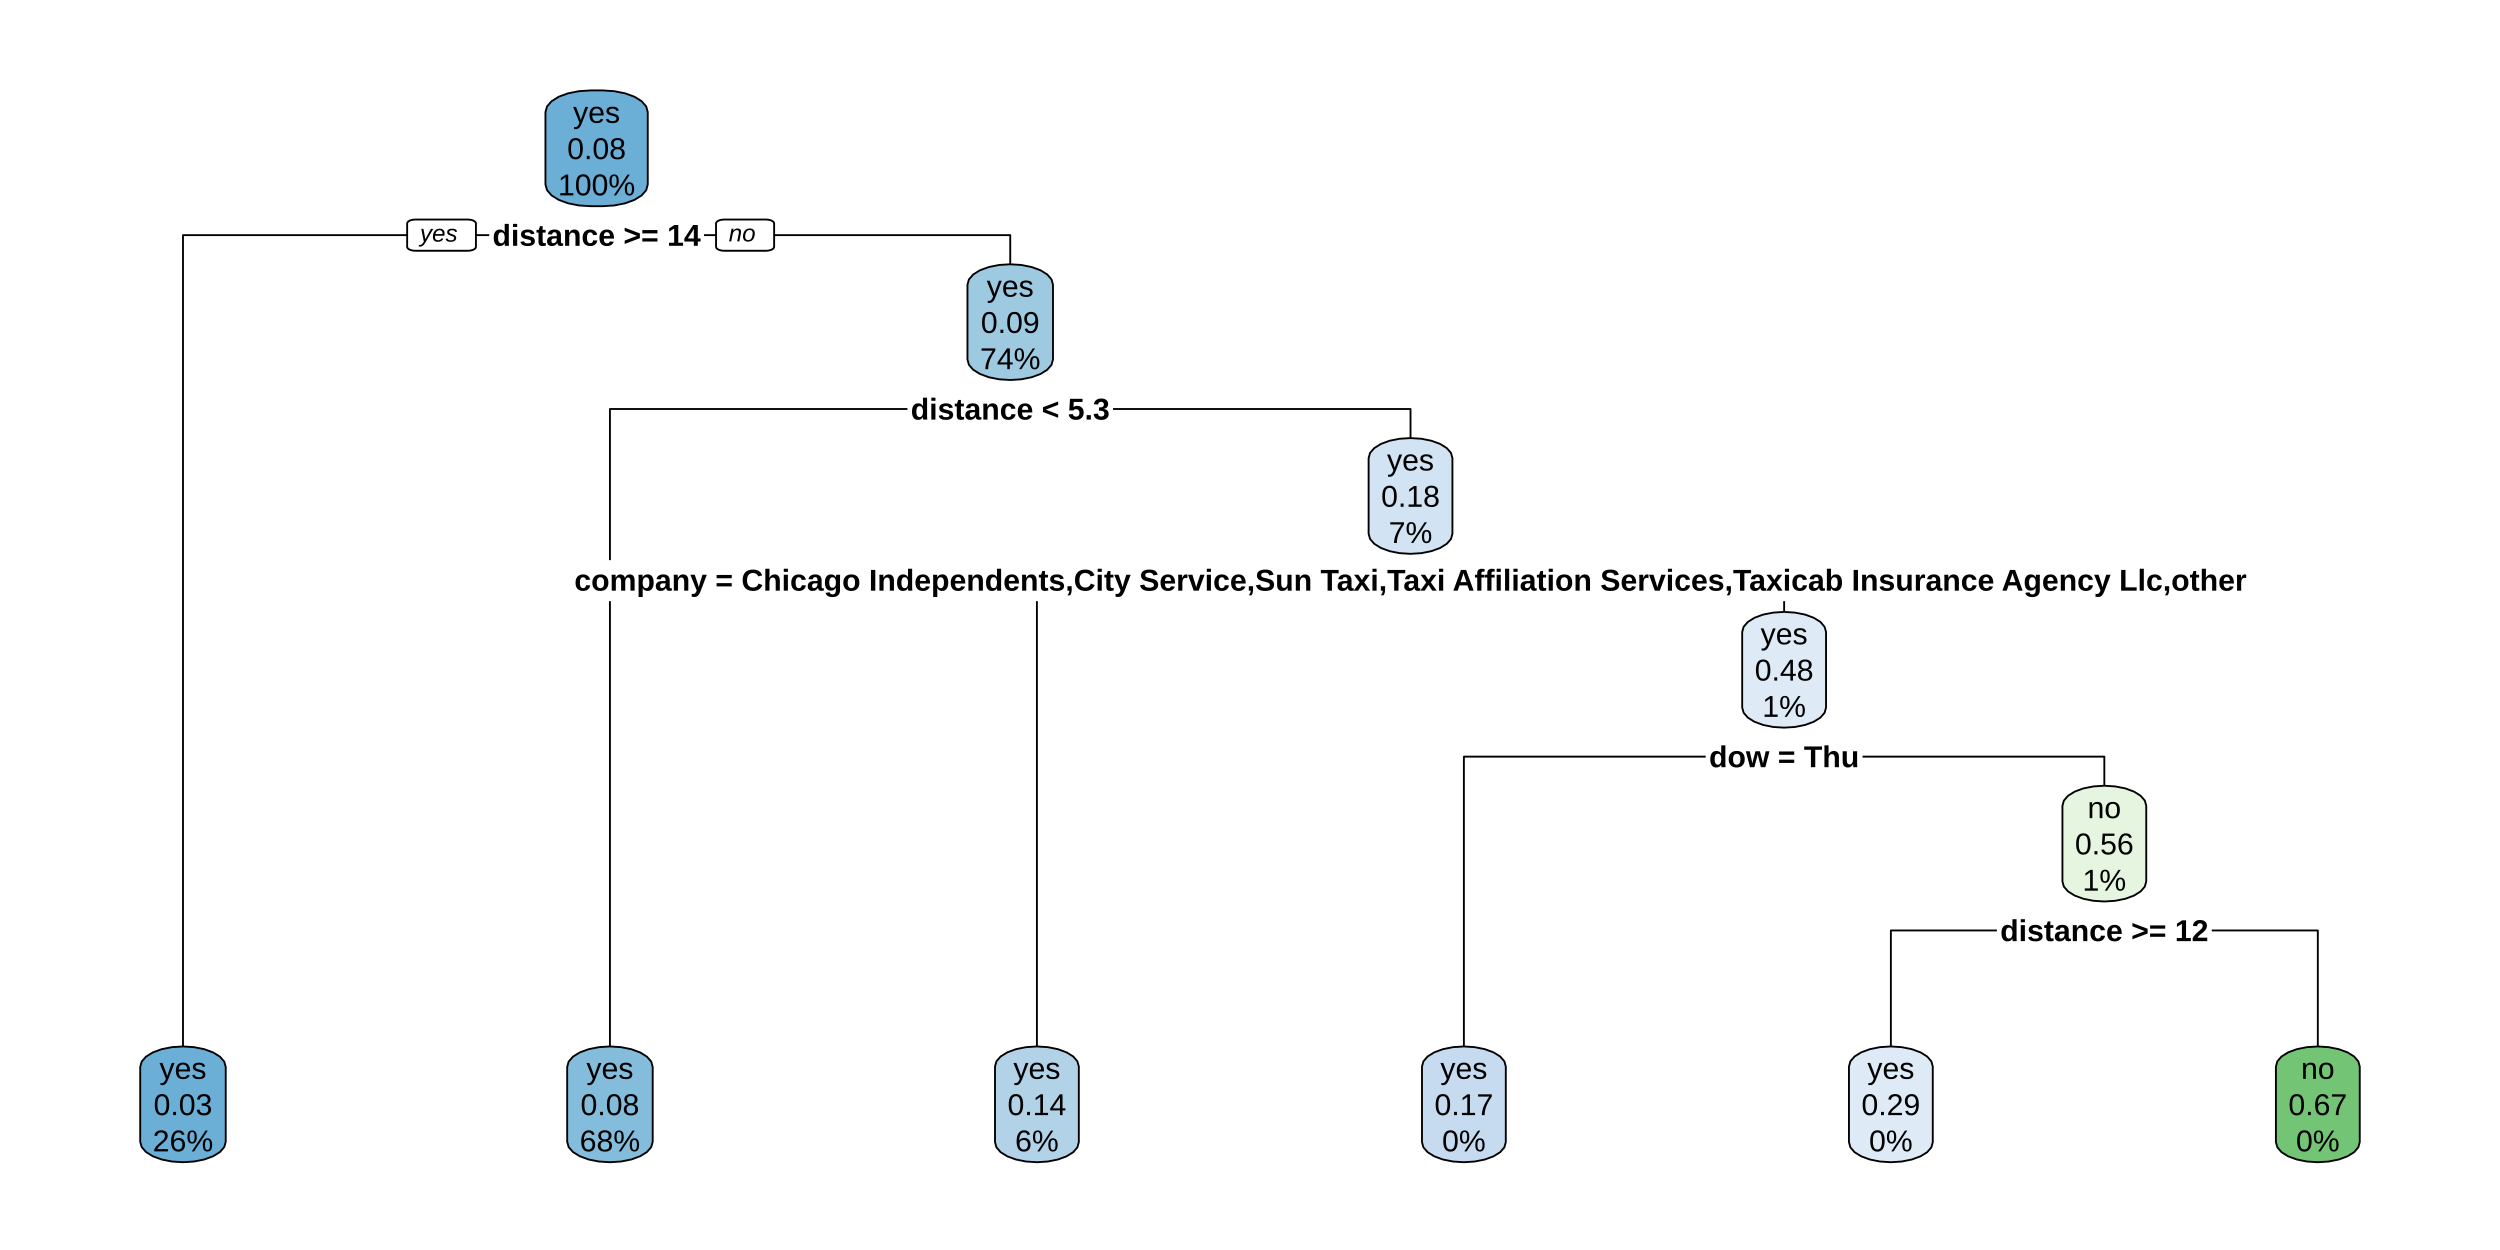
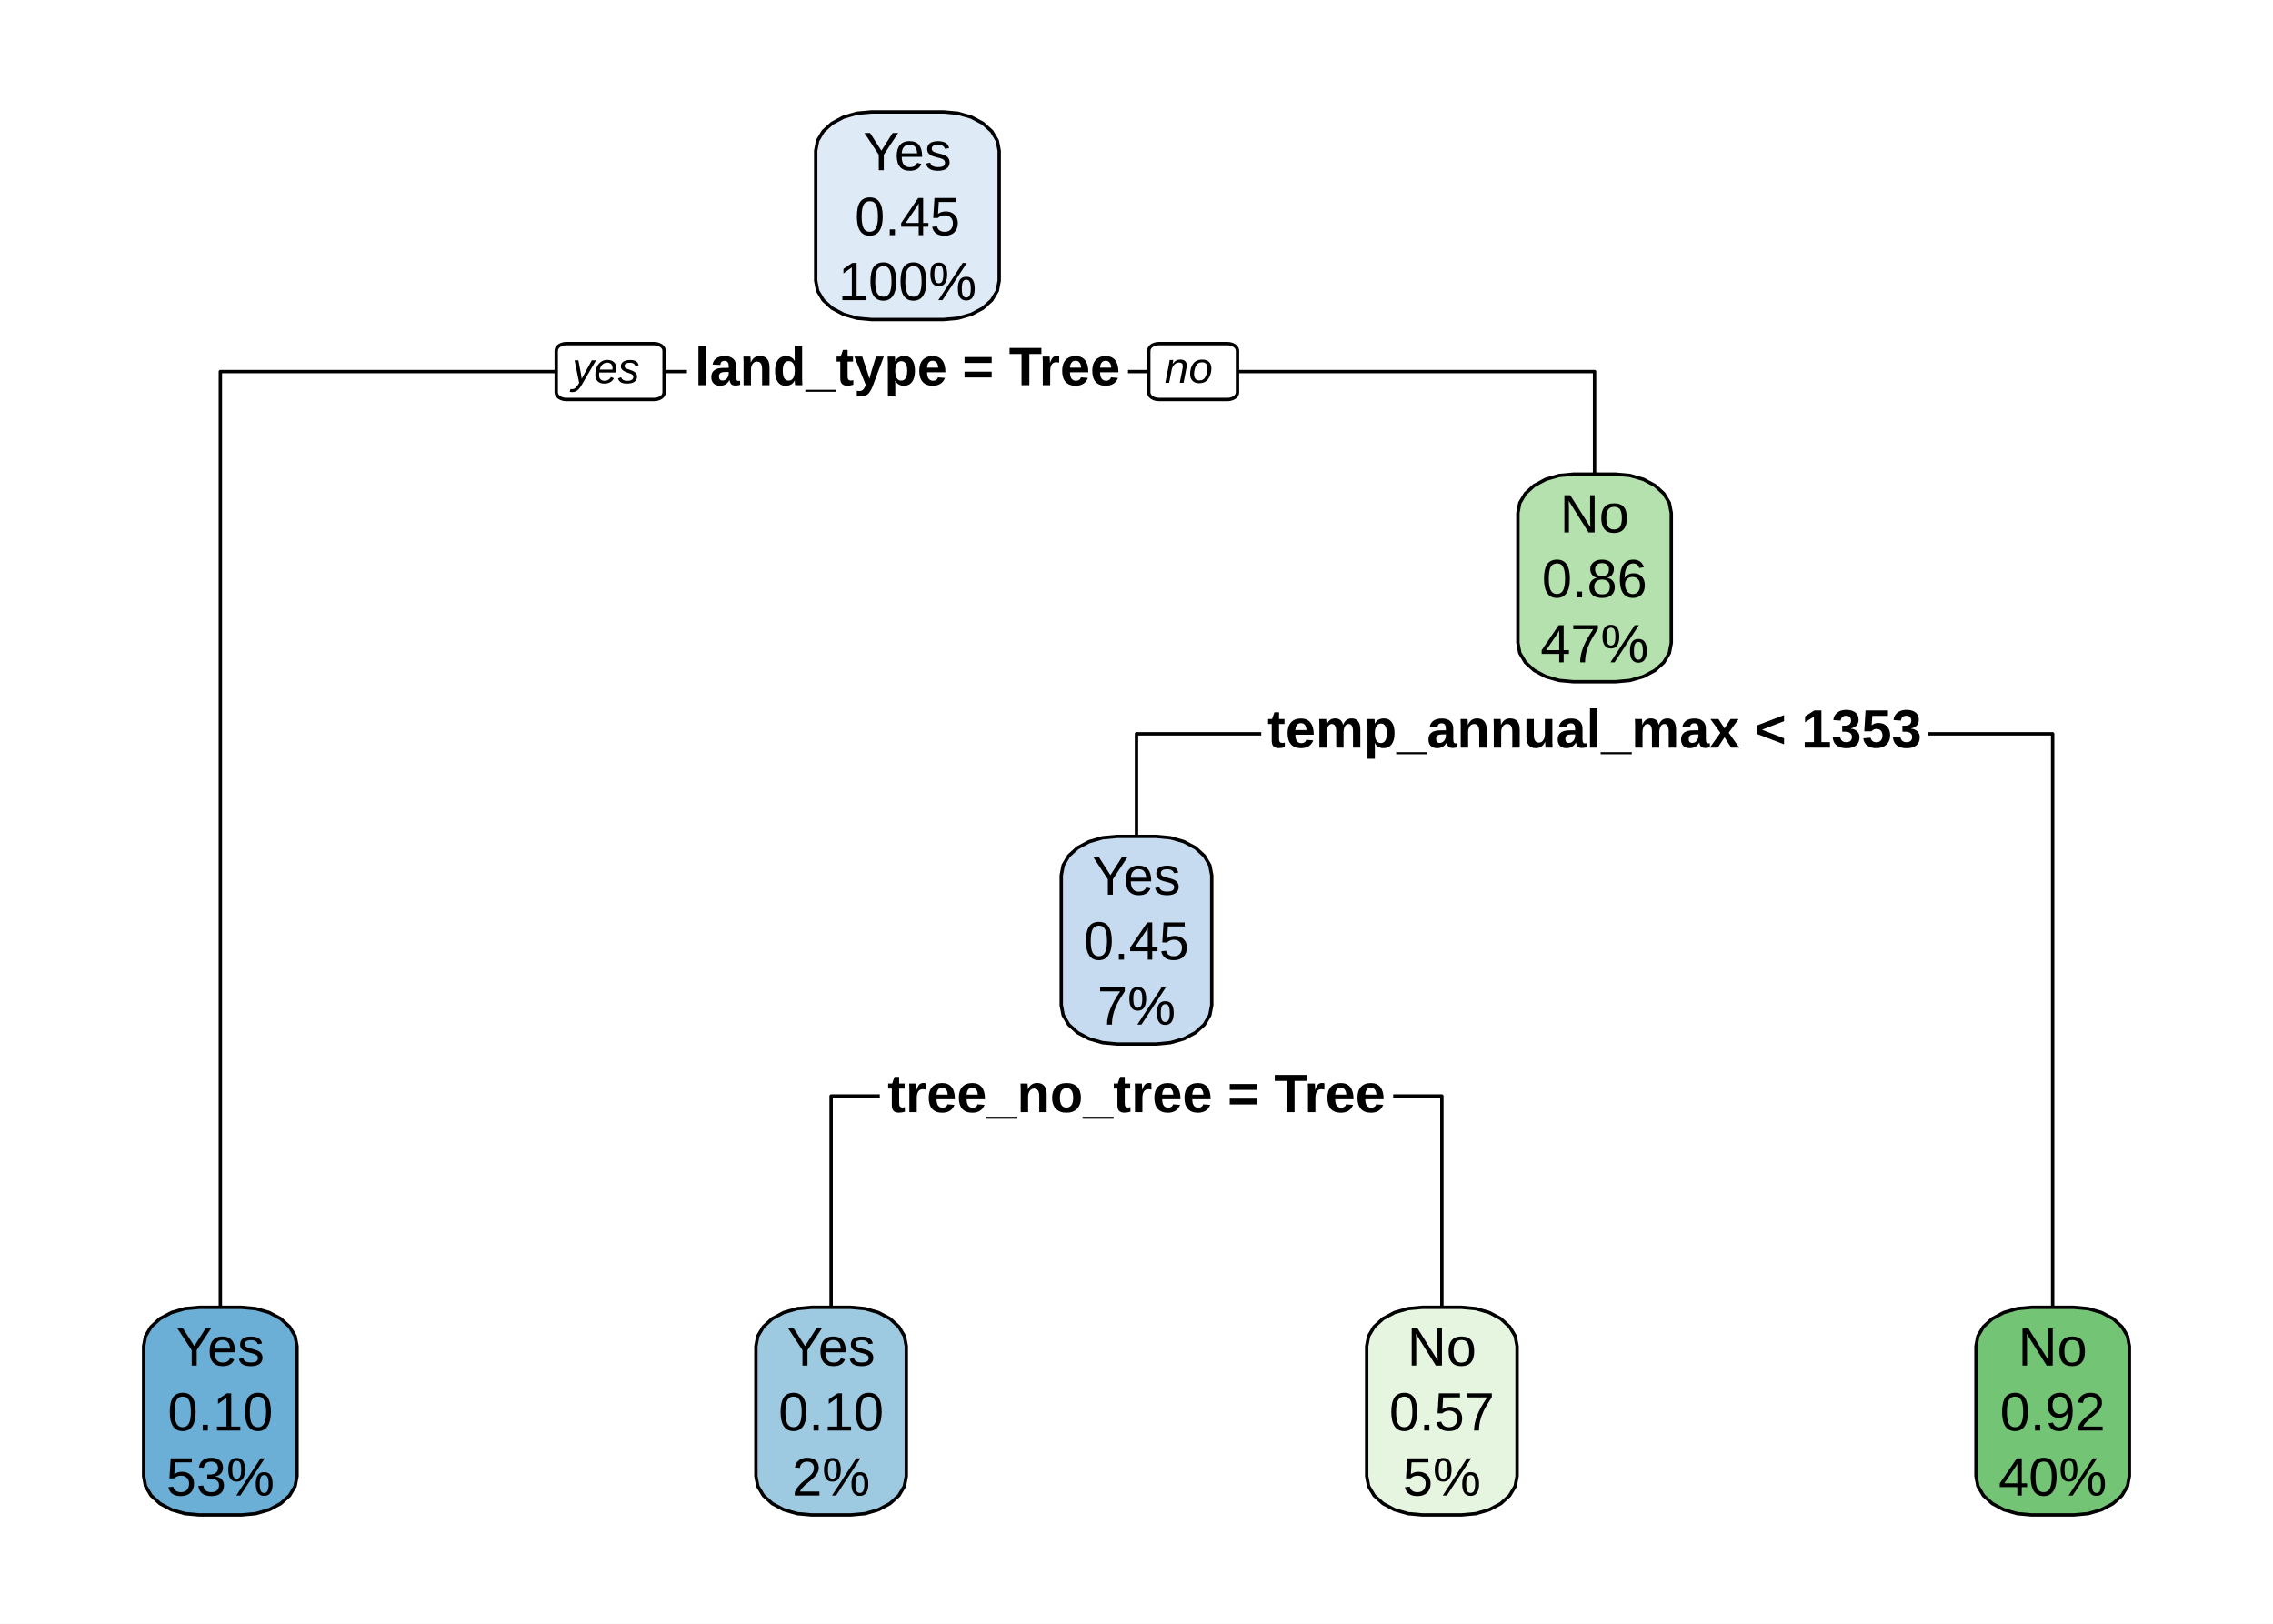
- <svg xmlns="http://www.w3.org/2000/svg" class="svglite" width="720.00pt" height="360.00pt" viewBox="0 0 720.00 360.00">
+ <svg xmlns="http://www.w3.org/2000/svg" class="svglite" width="504.00pt" height="360.00pt" viewBox="0 0 504.00 360.00">
  <defs>
    <style type="text/css">
    .svglite line, .svglite polyline, .svglite polygon, .svglite path, .svglite rect, .svglite circle {
      fill: none;
      stroke: #000000;
      stroke-linecap: round;
      stroke-linejoin: round;
      stroke-miterlimit: 10.00;
    }
    .svglite text {
      white-space: pre;
    }
  </style>
  </defs>
  <rect width="100%" height="100%" style="stroke: none; fill: #FFFFFF;" />
  <defs>
-     <clipPath id="cpMC4wMHw3MjAuMDB8MC4wMHwzNjAuMDA=">
-       <rect x="0.00" y="0.00" width="720.00" height="360.00" />
+     <clipPath id="cpMC4wMHw1MDQuMDB8MC4wMHwzNjAuMDA=">
+       <rect x="0.00" y="0.00" width="504.00" height="360.00" />
    </clipPath>
  </defs>
-   <g clip-path="url(#cpMC4wMHw3MjAuMDB8MC4wMHwzNjAuMDA=)">
-     <polyline points="52.70,301.38 52.70,67.72 171.82,67.72 " style="stroke-width: 0.54; stroke-linecap: butt;" />
-     <polyline points="290.95,76.11 290.95,67.72 171.82,67.72 " style="stroke-width: 0.54; stroke-linecap: butt;" />
-     <polyline points="175.66,301.38 175.66,117.79 290.95,117.79 " style="stroke-width: 0.54; stroke-linecap: butt;" />
-     <polyline points="406.23,126.17 406.23,117.79 290.95,117.79 " style="stroke-width: 0.54; stroke-linecap: butt;" />
-     <polyline points="298.63,301.38 298.63,167.85 406.23,167.85 " style="stroke-width: 0.54; stroke-linecap: butt;" />
-     <polyline points="513.83,176.23 513.83,167.85 406.23,167.85 " style="stroke-width: 0.54; stroke-linecap: butt;" />
-     <polyline points="421.60,301.38 421.60,217.91 513.83,217.91 " style="stroke-width: 0.54; stroke-linecap: butt;" />
-     <polyline points="606.05,226.29 606.05,217.91 513.83,217.91 " style="stroke-width: 0.54; stroke-linecap: butt;" />
-     <polyline points="544.57,301.38 544.57,267.97 606.05,267.97 " style="stroke-width: 0.54; stroke-linecap: butt;" />
-     <polyline points="667.53,301.38 667.53,267.97 606.05,267.97 " style="stroke-width: 0.54; stroke-linecap: butt;" />
-     <polygon points="141.16,72.73 141.16,61.47 202.49,61.47 202.49,72.73 141.16,72.73 " style="stroke-width: 0.54; stroke: #FFFFFF; fill: #FFFFFF;" />
-     <polygon points="261.61,122.79 261.61,111.53 320.28,111.53 320.28,122.79 261.61,122.79 " style="stroke-width: 0.54; stroke: #FFFFFF; fill: #FFFFFF;" />
-     <polygon points="163.76,172.85 163.76,161.59 648.70,161.59 648.70,172.85 163.76,172.85 " style="stroke-width: 0.54; stroke: #FFFFFF; fill: #FFFFFF;" />
-     <polygon points="491.51,222.91 491.51,211.65 536.15,211.65 536.15,222.91 491.51,222.91 " style="stroke-width: 0.54; stroke: #FFFFFF; fill: #FFFFFF;" />
-     <polygon points="575.39,272.98 575.39,261.71 636.72,261.71 636.72,272.98 575.39,272.98 " style="stroke-width: 0.54; stroke: #FFFFFF; fill: #FFFFFF;" />
-     <text x="171.82" y="70.79" text-anchor="middle" style="font-size: 8.70px; font-weight: bold; font-family: &quot;Arial&quot;;" textLength="59.88px" lengthAdjust="spacingAndGlyphs">distance &gt;= 14</text>
-     <text x="290.95" y="120.85" text-anchor="middle" style="font-size: 8.70px; font-weight: bold; font-family: &quot;Arial&quot;;" textLength="57.22px" lengthAdjust="spacingAndGlyphs">distance &lt; 5.3</text>
-     <text x="406.23" y="170.12" text-anchor="middle" style="font-size: 8.70px; font-weight: bold; font-family: &quot;Arial&quot;;" textLength="483.49px" lengthAdjust="spacingAndGlyphs">company = Chicago Independents,City Service,Sun Taxi,Taxi Affiliation Services,Taxicab Insurance Agency Llc,other</text>
-     <text x="513.83" y="220.96" text-anchor="middle" style="font-size: 8.70px; font-weight: bold; font-family: &quot;Arial&quot;;" textLength="43.19px" lengthAdjust="spacingAndGlyphs">dow = Thu</text>
-     <text x="606.05" y="271.04" text-anchor="middle" style="font-size: 8.70px; font-weight: bold; font-family: &quot;Arial&quot;;" textLength="59.88px" lengthAdjust="spacingAndGlyphs">distance &gt;= 12</text>
-     <polygon points="157.09,32.27 157.54,30.66 158.84,29.16 160.90,27.87 163.59,26.88 166.73,26.26 170.09,26.04 173.55,26.04 176.92,26.26 180.05,26.88 182.74,27.87 184.81,29.16 186.11,30.66 186.55,32.27 186.55,53.15 186.11,54.76 184.81,56.27 182.74,57.56 180.05,58.55 176.92,59.17 173.55,59.38 170.09,59.38 166.73,59.17 163.59,58.55 160.90,57.56 158.84,56.27 157.54,54.76 157.09,53.15 " style="stroke-width: 0.54; fill: #6BAED6;" />
-     <polygon points="40.38,307.28 40.80,305.75 42.03,304.33 43.99,303.11 46.54,302.17 49.51,301.58 52.70,301.38 52.70,301.38 55.88,301.58 58.85,302.17 61.40,303.11 63.36,304.33 64.59,305.75 65.01,307.28 65.01,328.82 64.59,330.35 63.36,331.77 61.40,332.99 58.85,333.93 55.88,334.52 52.70,334.72 52.70,334.72 49.51,334.52 46.54,333.93 43.99,332.99 42.03,331.77 40.80,330.35 40.38,328.82 " style="stroke-width: 0.54; fill: #6BAED6;" />
-     <polygon points="278.63,82.00 279.05,80.48 280.28,79.05 282.24,77.83 284.79,76.90 287.76,76.31 290.95,76.11 290.95,76.11 294.13,76.31 297.10,76.90 299.65,77.83 301.61,79.05 302.84,80.48 303.26,82.00 303.26,103.54 302.84,105.07 301.61,106.49 299.65,107.71 297.10,108.65 294.13,109.24 290.95,109.44 290.95,109.44 287.76,109.24 284.79,108.65 282.24,107.71 280.28,106.49 279.05,105.07 278.63,103.54 " style="stroke-width: 0.54; fill: #9ECAE1;" />
-     <polygon points="163.35,307.28 163.77,305.75 165.00,304.33 166.96,303.11 169.51,302.17 172.48,301.58 175.66,301.38 175.66,301.38 178.85,301.58 181.82,302.17 184.37,303.11 186.33,304.33 187.56,305.75 187.98,307.28 187.98,328.82 187.56,330.35 186.33,331.77 184.37,332.99 181.82,333.93 178.85,334.52 175.66,334.72 175.66,334.72 172.48,334.52 169.51,333.93 166.96,332.99 165.00,331.77 163.77,330.35 163.35,328.82 " style="stroke-width: 0.54; fill: #84BCDB;" />
-     <polygon points="394.16,131.95 394.57,130.45 395.78,129.06 397.69,127.86 400.19,126.94 403.10,126.36 406.23,126.17 406.23,126.17 409.35,126.36 412.26,126.94 414.76,127.86 416.68,129.06 417.89,130.45 418.30,131.95 418.30,153.72 417.89,155.22 416.68,156.61 414.76,157.81 412.26,158.73 409.35,159.31 406.23,159.50 406.23,159.50 403.10,159.31 400.19,158.73 397.69,157.81 395.78,156.61 394.57,155.22 394.16,153.72 " style="stroke-width: 0.54; fill: #D2E3F3;" />
-     <polygon points="286.56,307.17 286.97,305.67 288.18,304.27 290.10,303.08 292.60,302.16 295.51,301.58 298.63,301.38 298.63,301.38 301.76,301.58 304.67,302.16 307.17,303.08 309.09,304.27 310.29,305.67 310.70,307.17 310.70,328.93 310.29,330.43 309.09,331.83 307.17,333.02 304.67,333.94 301.76,334.52 298.63,334.72 298.63,334.72 295.51,334.52 292.60,333.94 290.10,333.02 288.18,331.83 286.97,330.43 286.56,328.93 " style="stroke-width: 0.54; fill: #B2D2E8;" />
-     <polygon points="501.75,182.01 502.17,180.52 503.37,179.12 505.29,177.92 507.79,177.00 510.70,176.43 513.83,176.23 513.83,176.23 516.95,176.43 519.86,177.00 522.36,177.92 524.28,179.12 525.48,180.52 525.90,182.01 525.90,203.78 525.48,205.28 524.28,206.67 522.36,207.87 519.86,208.79 516.95,209.37 513.83,209.56 513.83,209.56 510.70,209.37 507.79,208.79 505.29,207.87 503.37,206.67 502.17,205.28 501.75,203.78 " style="stroke-width: 0.54; fill: #DEEBF7;" />
-     <polygon points="409.53,307.17 409.94,305.67 411.15,304.27 413.06,303.08 415.56,302.16 418.48,301.58 421.60,301.38 421.60,301.38 424.72,301.58 427.64,302.16 430.13,303.08 432.05,304.27 433.26,305.67 433.67,307.17 433.67,328.93 433.26,330.43 432.05,331.83 430.13,333.02 427.64,333.94 424.72,334.52 421.60,334.72 421.60,334.72 418.48,334.52 415.56,333.94 413.06,333.02 411.15,331.83 409.94,330.43 409.53,328.93 " style="stroke-width: 0.54; fill: #C6DBEF;" />
-     <polygon points="593.98,232.07 594.39,230.58 595.60,229.18 597.52,227.98 600.02,227.06 602.93,226.49 606.05,226.29 606.05,226.29 609.18,226.49 612.09,227.06 614.59,227.98 616.50,229.18 617.71,230.58 618.12,232.07 618.12,253.84 617.71,255.34 616.50,256.73 614.59,257.93 612.09,258.85 609.18,259.43 606.05,259.63 606.05,259.63 602.93,259.43 600.02,258.85 597.52,257.93 595.60,256.73 594.39,255.34 593.98,253.84 " style="stroke-width: 0.54; fill: #E5F5E0;" />
-     <polygon points="532.50,307.17 532.91,305.67 534.11,304.27 536.03,303.08 538.53,302.16 541.44,301.58 544.57,301.38 544.57,301.38 547.69,301.58 550.60,302.16 553.10,303.08 555.02,304.27 556.23,305.67 556.64,307.17 556.64,328.93 556.23,330.43 555.02,331.83 553.10,333.02 550.60,333.94 547.69,334.52 544.57,334.72 544.57,334.72 541.44,334.52 538.53,333.94 536.03,333.02 534.11,331.83 532.91,330.43 532.50,328.93 " style="stroke-width: 0.54; fill: #DEEBF7;" />
-     <polygon points="655.46,307.17 655.88,305.67 657.08,304.27 659.00,303.08 661.50,302.16 664.41,301.58 667.53,301.38 667.53,301.38 670.66,301.58 673.57,302.16 676.07,303.08 677.99,304.27 679.19,305.67 679.61,307.17 679.61,328.93 679.19,330.43 677.99,331.83 676.07,333.02 673.57,333.94 670.66,334.52 667.53,334.72 667.53,334.72 664.41,334.52 661.50,333.94 659.00,333.02 657.08,331.83 655.88,330.43 655.46,328.93 " style="stroke-width: 0.54; fill: #74C476;" />
-     <text x="171.82" y="35.39" text-anchor="middle" style="font-size: 8.70px; font-family: &quot;Arial&quot;;" textLength="13.51px" lengthAdjust="spacingAndGlyphs">yes</text>
-     <text x="171.82" y="45.83" text-anchor="middle" style="font-size: 8.70px; font-family: &quot;Arial&quot;;" textLength="16.91px" lengthAdjust="spacingAndGlyphs">0.08</text>
-     <text x="171.82" y="56.27" text-anchor="middle" style="font-size: 8.70px; font-family: &quot;Arial&quot;;" textLength="22.22px" lengthAdjust="spacingAndGlyphs">100%</text>
-     <text x="52.70" y="310.72" text-anchor="middle" style="font-size: 8.70px; font-family: &quot;Arial&quot;;" textLength="13.51px" lengthAdjust="spacingAndGlyphs">yes</text>
-     <text x="52.70" y="321.16" text-anchor="middle" style="font-size: 8.70px; font-family: &quot;Arial&quot;;" textLength="16.91px" lengthAdjust="spacingAndGlyphs">0.03</text>
-     <text x="52.70" y="331.60" text-anchor="middle" style="font-size: 8.70px; font-family: &quot;Arial&quot;;" textLength="17.39px" lengthAdjust="spacingAndGlyphs">26%</text>
-     <text x="290.95" y="85.45" text-anchor="middle" style="font-size: 8.70px; font-family: &quot;Arial&quot;;" textLength="13.51px" lengthAdjust="spacingAndGlyphs">yes</text>
-     <text x="290.95" y="95.89" text-anchor="middle" style="font-size: 8.70px; font-family: &quot;Arial&quot;;" textLength="16.91px" lengthAdjust="spacingAndGlyphs">0.09</text>
-     <text x="290.95" y="106.33" text-anchor="middle" style="font-size: 8.70px; font-family: &quot;Arial&quot;;" textLength="17.39px" lengthAdjust="spacingAndGlyphs">74%</text>
-     <text x="175.66" y="310.72" text-anchor="middle" style="font-size: 8.70px; font-family: &quot;Arial&quot;;" textLength="13.51px" lengthAdjust="spacingAndGlyphs">yes</text>
-     <text x="175.66" y="321.16" text-anchor="middle" style="font-size: 8.70px; font-family: &quot;Arial&quot;;" textLength="16.91px" lengthAdjust="spacingAndGlyphs">0.08</text>
-     <text x="175.66" y="331.60" text-anchor="middle" style="font-size: 8.70px; font-family: &quot;Arial&quot;;" textLength="17.39px" lengthAdjust="spacingAndGlyphs">68%</text>
-     <text x="406.23" y="135.51" text-anchor="middle" style="font-size: 8.70px; font-family: &quot;Arial&quot;;" textLength="13.51px" lengthAdjust="spacingAndGlyphs">yes</text>
-     <text x="406.23" y="145.95" text-anchor="middle" style="font-size: 8.70px; font-family: &quot;Arial&quot;;" textLength="16.91px" lengthAdjust="spacingAndGlyphs">0.18</text>
-     <text x="406.23" y="156.39" text-anchor="middle" style="font-size: 8.70px; font-family: &quot;Arial&quot;;" textLength="12.56px" lengthAdjust="spacingAndGlyphs">7%</text>
-     <text x="298.63" y="310.72" text-anchor="middle" style="font-size: 8.70px; font-family: &quot;Arial&quot;;" textLength="13.51px" lengthAdjust="spacingAndGlyphs">yes</text>
-     <text x="298.63" y="321.16" text-anchor="middle" style="font-size: 8.70px; font-family: &quot;Arial&quot;;" textLength="16.91px" lengthAdjust="spacingAndGlyphs">0.14</text>
-     <text x="298.63" y="331.60" text-anchor="middle" style="font-size: 8.70px; font-family: &quot;Arial&quot;;" textLength="12.56px" lengthAdjust="spacingAndGlyphs">6%</text>
-     <text x="513.83" y="185.57" text-anchor="middle" style="font-size: 8.70px; font-family: &quot;Arial&quot;;" textLength="13.51px" lengthAdjust="spacingAndGlyphs">yes</text>
-     <text x="513.83" y="196.01" text-anchor="middle" style="font-size: 8.70px; font-family: &quot;Arial&quot;;" textLength="16.91px" lengthAdjust="spacingAndGlyphs">0.48</text>
-     <text x="513.83" y="206.45" text-anchor="middle" style="font-size: 8.70px; font-family: &quot;Arial&quot;;" textLength="12.56px" lengthAdjust="spacingAndGlyphs">1%</text>
-     <text x="421.60" y="310.72" text-anchor="middle" style="font-size: 8.70px; font-family: &quot;Arial&quot;;" textLength="13.51px" lengthAdjust="spacingAndGlyphs">yes</text>
-     <text x="421.60" y="321.16" text-anchor="middle" style="font-size: 8.70px; font-family: &quot;Arial&quot;;" textLength="16.91px" lengthAdjust="spacingAndGlyphs">0.17</text>
-     <text x="421.60" y="331.60" text-anchor="middle" style="font-size: 8.70px; font-family: &quot;Arial&quot;;" textLength="12.56px" lengthAdjust="spacingAndGlyphs">0%</text>
-     <text x="606.05" y="235.63" text-anchor="middle" style="font-size: 8.70px; font-family: &quot;Arial&quot;;" textLength="9.66px" lengthAdjust="spacingAndGlyphs">no</text>
-     <text x="606.05" y="246.07" text-anchor="middle" style="font-size: 8.70px; font-family: &quot;Arial&quot;;" textLength="16.91px" lengthAdjust="spacingAndGlyphs">0.56</text>
-     <text x="606.05" y="256.51" text-anchor="middle" style="font-size: 8.70px; font-family: &quot;Arial&quot;;" textLength="12.56px" lengthAdjust="spacingAndGlyphs">1%</text>
-     <text x="544.57" y="310.72" text-anchor="middle" style="font-size: 8.70px; font-family: &quot;Arial&quot;;" textLength="13.51px" lengthAdjust="spacingAndGlyphs">yes</text>
-     <text x="544.57" y="321.16" text-anchor="middle" style="font-size: 8.70px; font-family: &quot;Arial&quot;;" textLength="16.91px" lengthAdjust="spacingAndGlyphs">0.29</text>
-     <text x="544.57" y="331.60" text-anchor="middle" style="font-size: 8.70px; font-family: &quot;Arial&quot;;" textLength="12.56px" lengthAdjust="spacingAndGlyphs">0%</text>
-     <text x="667.53" y="310.72" text-anchor="middle" style="font-size: 8.70px; font-family: &quot;Arial&quot;;" textLength="9.66px" lengthAdjust="spacingAndGlyphs">no</text>
-     <text x="667.53" y="321.16" text-anchor="middle" style="font-size: 8.70px; font-family: &quot;Arial&quot;;" textLength="16.91px" lengthAdjust="spacingAndGlyphs">0.67</text>
-     <text x="667.53" y="331.60" text-anchor="middle" style="font-size: 8.70px; font-family: &quot;Arial&quot;;" textLength="12.56px" lengthAdjust="spacingAndGlyphs">0%</text>
-     <polygon points="117.26,64.36 117.34,64.07 117.57,63.80 117.94,63.56 118.43,63.38 118.99,63.27 119.60,63.23 134.73,63.23 135.34,63.27 135.90,63.38 136.39,63.56 136.76,63.80 136.99,64.07 137.07,64.36 137.07,71.09 136.99,71.38 136.76,71.65 136.39,71.89 135.90,72.06 135.34,72.18 134.73,72.22 119.60,72.22 118.99,72.18 118.43,72.06 117.94,71.89 117.57,71.65 117.34,71.38 117.26,71.09 " style="stroke-width: 0.54; fill: #FFFFFF;" />
-     <polygon points="206.22,64.36 206.30,64.07 206.53,63.80 206.90,63.56 207.39,63.38 207.95,63.27 208.56,63.23 220.60,63.23 221.21,63.27 221.78,63.38 222.26,63.56 222.63,63.80 222.87,64.07 222.95,64.36 222.95,71.09 222.87,71.38 222.63,71.65 222.26,71.89 221.78,72.06 221.21,72.18 220.60,72.22 208.56,72.22 207.95,72.18 207.39,72.06 206.90,71.89 206.53,71.65 206.30,71.38 206.22,71.09 " style="stroke-width: 0.54; fill: #FFFFFF;" />
-     <text x="126.37" y="69.59" text-anchor="middle" style="font-size: 6.96px; font-style: italic; font-family: &quot;Arial&quot;;" textLength="10.82px" lengthAdjust="spacingAndGlyphs">yes</text>
-     <text x="213.75" y="69.53" text-anchor="middle" style="font-size: 6.96px; font-style: italic; font-family: &quot;Arial&quot;;" textLength="7.73px" lengthAdjust="spacingAndGlyphs">no</text>
+   <g clip-path="url(#cpMC4wMHw1MDQuMDB8MC4wMHwzNjAuMDA=)">
+     <polyline points="48.86,289.85 48.86,82.38 201.21,82.38 " style="stroke-width: 0.75; stroke-linecap: butt;" />
+     <polyline points="353.57,105.13 353.57,82.38 201.21,82.38 " style="stroke-width: 0.75; stroke-linecap: butt;" />
+     <polyline points="252.00,185.44 252.00,162.69 353.57,162.69 " style="stroke-width: 0.75; stroke-linecap: butt;" />
+     <polyline points="184.29,289.85 184.29,243.00 252.00,243.00 " style="stroke-width: 0.75; stroke-linecap: butt;" />
+     <polyline points="319.71,289.85 319.71,243.00 252.00,243.00 " style="stroke-width: 0.75; stroke-linecap: butt;" />
+     <polyline points="455.14,289.85 455.14,162.69 353.57,162.69 " style="stroke-width: 0.75; stroke-linecap: butt;" />
+     <polygon points="152.69,89.29 152.69,73.74 249.74,73.74 249.74,89.29 152.69,89.29 " style="stroke-width: 0.75; stroke: #FFFFFF; fill: #FFFFFF;" />
+     <polygon points="280.03,169.60 280.03,154.05 427.12,154.05 427.12,169.60 280.03,169.60 " style="stroke-width: 0.75; stroke: #FFFFFF; fill: #FFFFFF;" />
+     <polygon points="195.46,249.91 195.46,234.36 308.54,234.36 308.54,249.91 195.46,249.91 " style="stroke-width: 0.75; stroke: #FFFFFF; fill: #FFFFFF;" />
+     <text x="201.21" y="85.40" text-anchor="middle" style="font-size: 12.00px; font-weight: bold; font-family: &quot;Arial&quot;;" textLength="95.05px" lengthAdjust="spacingAndGlyphs">land_type = Tree</text>
+     <text x="353.57" y="165.75" text-anchor="middle" style="font-size: 12.00px; font-weight: bold; font-family: &quot;Arial&quot;;" textLength="145.09px" lengthAdjust="spacingAndGlyphs">temp_annual_max &lt; 1353</text>
+     <text x="252.00" y="246.57" text-anchor="middle" style="font-size: 12.00px; font-weight: bold; font-family: &quot;Arial&quot;;" textLength="111.07px" lengthAdjust="spacingAndGlyphs">tree_no_tree = Tree</text>
+     <polygon points="180.87,33.43 181.29,31.20 182.53,29.12 184.49,27.34 187.05,25.97 190.03,25.11 193.23,24.82 209.20,24.82 212.40,25.11 215.38,25.97 217.94,27.34 219.90,29.12 221.14,31.20 221.56,33.43 221.56,62.23 221.14,64.46 219.90,66.54 217.94,68.32 215.38,69.69 212.40,70.55 209.20,70.84 193.23,70.84 190.03,70.55 187.05,69.69 184.49,68.32 182.53,66.54 181.29,64.46 180.87,62.23 " style="stroke-width: 0.75; fill: #DEEBF7;" />
+     <polygon points="31.85,298.46 32.27,296.23 33.51,294.16 35.47,292.37 38.03,291.00 41.01,290.14 44.21,289.85 53.51,289.85 56.71,290.14 59.69,291.00 62.24,292.37 64.21,294.16 65.44,296.23 65.86,298.46 65.86,327.26 65.44,329.49 64.21,331.57 62.24,333.35 59.69,334.72 56.71,335.58 53.51,335.87 44.21,335.87 41.01,335.58 38.03,334.72 35.47,333.35 33.51,331.57 32.27,329.49 31.85,327.26 " style="stroke-width: 0.75; fill: #6BAED6;" />
+     <polygon points="336.57,113.74 336.99,111.51 338.22,109.44 340.18,107.65 342.74,106.28 345.72,105.42 348.92,105.13 358.22,105.13 361.42,105.42 364.40,106.28 366.96,107.65 368.92,109.44 370.16,111.51 370.58,113.74 370.58,142.54 370.16,144.77 368.92,146.85 366.96,148.63 364.40,150.00 361.42,150.86 358.22,151.15 348.92,151.15 345.72,150.86 342.74,150.00 340.18,148.63 338.22,146.85 336.99,144.77 336.57,142.54 " style="stroke-width: 0.75; fill: #B4E1AD;" />
+     <polygon points="235.32,194.06 235.75,191.83 236.98,189.75 238.94,187.97 241.50,186.60 244.48,185.74 247.68,185.44 256.32,185.44 259.52,185.74 262.50,186.60 265.06,187.97 267.02,189.75 268.25,191.83 268.68,194.06 268.68,222.86 268.25,225.08 267.02,227.16 265.06,228.94 262.50,230.31 259.52,231.17 256.32,231.47 247.68,231.47 244.48,231.17 241.50,230.31 238.94,228.94 236.98,227.16 235.75,225.08 235.32,222.86 " style="stroke-width: 0.75; fill: #C6DBEF;" />
+     <polygon points="167.61,298.46 168.03,296.23 169.27,294.16 171.23,292.37 173.79,291.00 176.77,290.14 179.97,289.85 188.61,289.85 191.80,290.14 194.78,291.00 197.34,292.37 199.31,294.16 200.54,296.23 200.96,298.46 200.96,327.26 200.54,329.49 199.31,331.57 197.34,333.35 194.78,334.72 191.80,335.58 188.61,335.87 179.97,335.87 176.77,335.58 173.79,334.72 171.23,333.35 169.27,331.57 168.03,329.49 167.61,327.26 " style="stroke-width: 0.75; fill: #9ECAE1;" />
+     <polygon points="303.04,298.46 303.46,296.23 304.69,294.16 306.66,292.37 309.22,291.00 312.20,290.14 315.39,289.85 324.03,289.85 327.23,290.14 330.21,291.00 332.77,292.37 334.73,294.16 335.97,296.23 336.39,298.46 336.39,327.26 335.97,329.49 334.73,331.57 332.77,333.35 330.21,334.72 327.23,335.58 324.03,335.87 315.39,335.87 312.20,335.58 309.22,334.72 306.66,333.35 304.69,331.57 303.46,329.49 303.04,327.26 " style="stroke-width: 0.75; fill: #E5F5E0;" />
+     <polygon points="438.14,298.46 438.56,296.23 439.79,294.16 441.76,292.37 444.31,291.00 447.29,290.14 450.49,289.85 459.79,289.85 462.99,290.14 465.97,291.00 468.53,292.37 470.49,294.16 471.73,296.23 472.15,298.46 472.15,327.26 471.73,329.49 470.49,331.57 468.53,333.35 465.97,334.72 462.99,335.58 459.79,335.87 450.49,335.87 447.29,335.58 444.31,334.72 441.76,333.35 439.79,331.57 438.56,329.49 438.14,327.26 " style="stroke-width: 0.75; fill: #74C476;" />
+     <text x="201.21" y="37.74" text-anchor="middle" style="font-size: 12.00px; font-family: &quot;Arial&quot;;" textLength="20.68px" lengthAdjust="spacingAndGlyphs">Yes</text>
+     <text x="201.21" y="52.14" text-anchor="middle" style="font-size: 12.00px; font-family: &quot;Arial&quot;;" textLength="23.36px" lengthAdjust="spacingAndGlyphs">0.45</text>
+     <text x="201.21" y="66.54" text-anchor="middle" style="font-size: 12.00px; font-family: &quot;Arial&quot;;" textLength="30.69px" lengthAdjust="spacingAndGlyphs">100%</text>
+     <text x="48.86" y="302.77" text-anchor="middle" style="font-size: 12.00px; font-family: &quot;Arial&quot;;" textLength="20.68px" lengthAdjust="spacingAndGlyphs">Yes</text>
+     <text x="48.86" y="317.17" text-anchor="middle" style="font-size: 12.00px; font-family: &quot;Arial&quot;;" textLength="23.36px" lengthAdjust="spacingAndGlyphs">0.10</text>
+     <text x="48.86" y="331.57" text-anchor="middle" style="font-size: 12.00px; font-family: &quot;Arial&quot;;" textLength="24.02px" lengthAdjust="spacingAndGlyphs">53%</text>
+     <text x="353.57" y="118.05" text-anchor="middle" style="font-size: 12.00px; font-family: &quot;Arial&quot;;" textLength="15.34px" lengthAdjust="spacingAndGlyphs">No</text>
+     <text x="353.57" y="132.45" text-anchor="middle" style="font-size: 12.00px; font-family: &quot;Arial&quot;;" textLength="23.36px" lengthAdjust="spacingAndGlyphs">0.86</text>
+     <text x="353.57" y="146.85" text-anchor="middle" style="font-size: 12.00px; font-family: &quot;Arial&quot;;" textLength="24.02px" lengthAdjust="spacingAndGlyphs">47%</text>
+     <text x="252.00" y="198.36" text-anchor="middle" style="font-size: 12.00px; font-family: &quot;Arial&quot;;" textLength="20.68px" lengthAdjust="spacingAndGlyphs">Yes</text>
+     <text x="252.00" y="212.76" text-anchor="middle" style="font-size: 12.00px; font-family: &quot;Arial&quot;;" textLength="23.36px" lengthAdjust="spacingAndGlyphs">0.45</text>
+     <text x="252.00" y="227.16" text-anchor="middle" style="font-size: 12.00px; font-family: &quot;Arial&quot;;" textLength="17.34px" lengthAdjust="spacingAndGlyphs">7%</text>
+     <text x="184.29" y="302.77" text-anchor="middle" style="font-size: 12.00px; font-family: &quot;Arial&quot;;" textLength="20.68px" lengthAdjust="spacingAndGlyphs">Yes</text>
+     <text x="184.29" y="317.17" text-anchor="middle" style="font-size: 12.00px; font-family: &quot;Arial&quot;;" textLength="23.36px" lengthAdjust="spacingAndGlyphs">0.10</text>
+     <text x="184.29" y="331.57" text-anchor="middle" style="font-size: 12.00px; font-family: &quot;Arial&quot;;" textLength="17.34px" lengthAdjust="spacingAndGlyphs">2%</text>
+     <text x="319.71" y="302.77" text-anchor="middle" style="font-size: 12.00px; font-family: &quot;Arial&quot;;" textLength="15.34px" lengthAdjust="spacingAndGlyphs">No</text>
+     <text x="319.71" y="317.17" text-anchor="middle" style="font-size: 12.00px; font-family: &quot;Arial&quot;;" textLength="23.36px" lengthAdjust="spacingAndGlyphs">0.57</text>
+     <text x="319.71" y="331.57" text-anchor="middle" style="font-size: 12.00px; font-family: &quot;Arial&quot;;" textLength="17.34px" lengthAdjust="spacingAndGlyphs">5%</text>
+     <text x="455.14" y="302.77" text-anchor="middle" style="font-size: 12.00px; font-family: &quot;Arial&quot;;" textLength="15.34px" lengthAdjust="spacingAndGlyphs">No</text>
+     <text x="455.14" y="317.17" text-anchor="middle" style="font-size: 12.00px; font-family: &quot;Arial&quot;;" textLength="23.36px" lengthAdjust="spacingAndGlyphs">0.92</text>
+     <text x="455.14" y="331.57" text-anchor="middle" style="font-size: 12.00px; font-family: &quot;Arial&quot;;" textLength="24.02px" lengthAdjust="spacingAndGlyphs">40%</text>
+     <polygon points="123.33,77.73 123.41,77.33 123.63,76.95 123.98,76.63 124.44,76.39 124.98,76.23 125.55,76.18 145.03,76.18 145.61,76.23 146.14,76.39 146.60,76.63 146.96,76.95 147.18,77.33 147.25,77.73 147.25,87.02 147.18,87.42 146.96,87.80 146.60,88.12 146.14,88.36 145.61,88.52 145.03,88.57 125.55,88.57 124.98,88.52 124.44,88.36 123.98,88.12 123.63,87.80 123.41,87.42 123.33,87.02 " style="stroke-width: 0.75; fill: #FFFFFF;" />
+     <polygon points="254.72,77.73 254.80,77.33 255.02,76.95 255.37,76.63 255.83,76.39 256.37,76.23 256.94,76.18 272.17,76.18 272.74,76.23 273.28,76.39 273.74,76.63 274.09,76.95 274.31,77.33 274.39,77.73 274.39,87.02 274.31,87.42 274.09,87.80 273.74,88.12 273.28,88.36 272.74,88.52 272.17,88.57 256.94,88.57 256.37,88.52 255.83,88.36 255.37,88.12 255.02,87.80 254.80,87.42 254.72,87.02 " style="stroke-width: 0.75; fill: #FFFFFF;" />
+     <text x="134.34" y="84.95" text-anchor="middle" style="font-size: 9.60px; font-style: italic; font-family: &quot;Arial&quot;;" textLength="14.93px" lengthAdjust="spacingAndGlyphs">yes</text>
+     <text x="263.57" y="84.87" text-anchor="middle" style="font-size: 9.60px; font-style: italic; font-family: &quot;Arial&quot;;" textLength="10.67px" lengthAdjust="spacingAndGlyphs">no</text>
  </g>
</svg>
